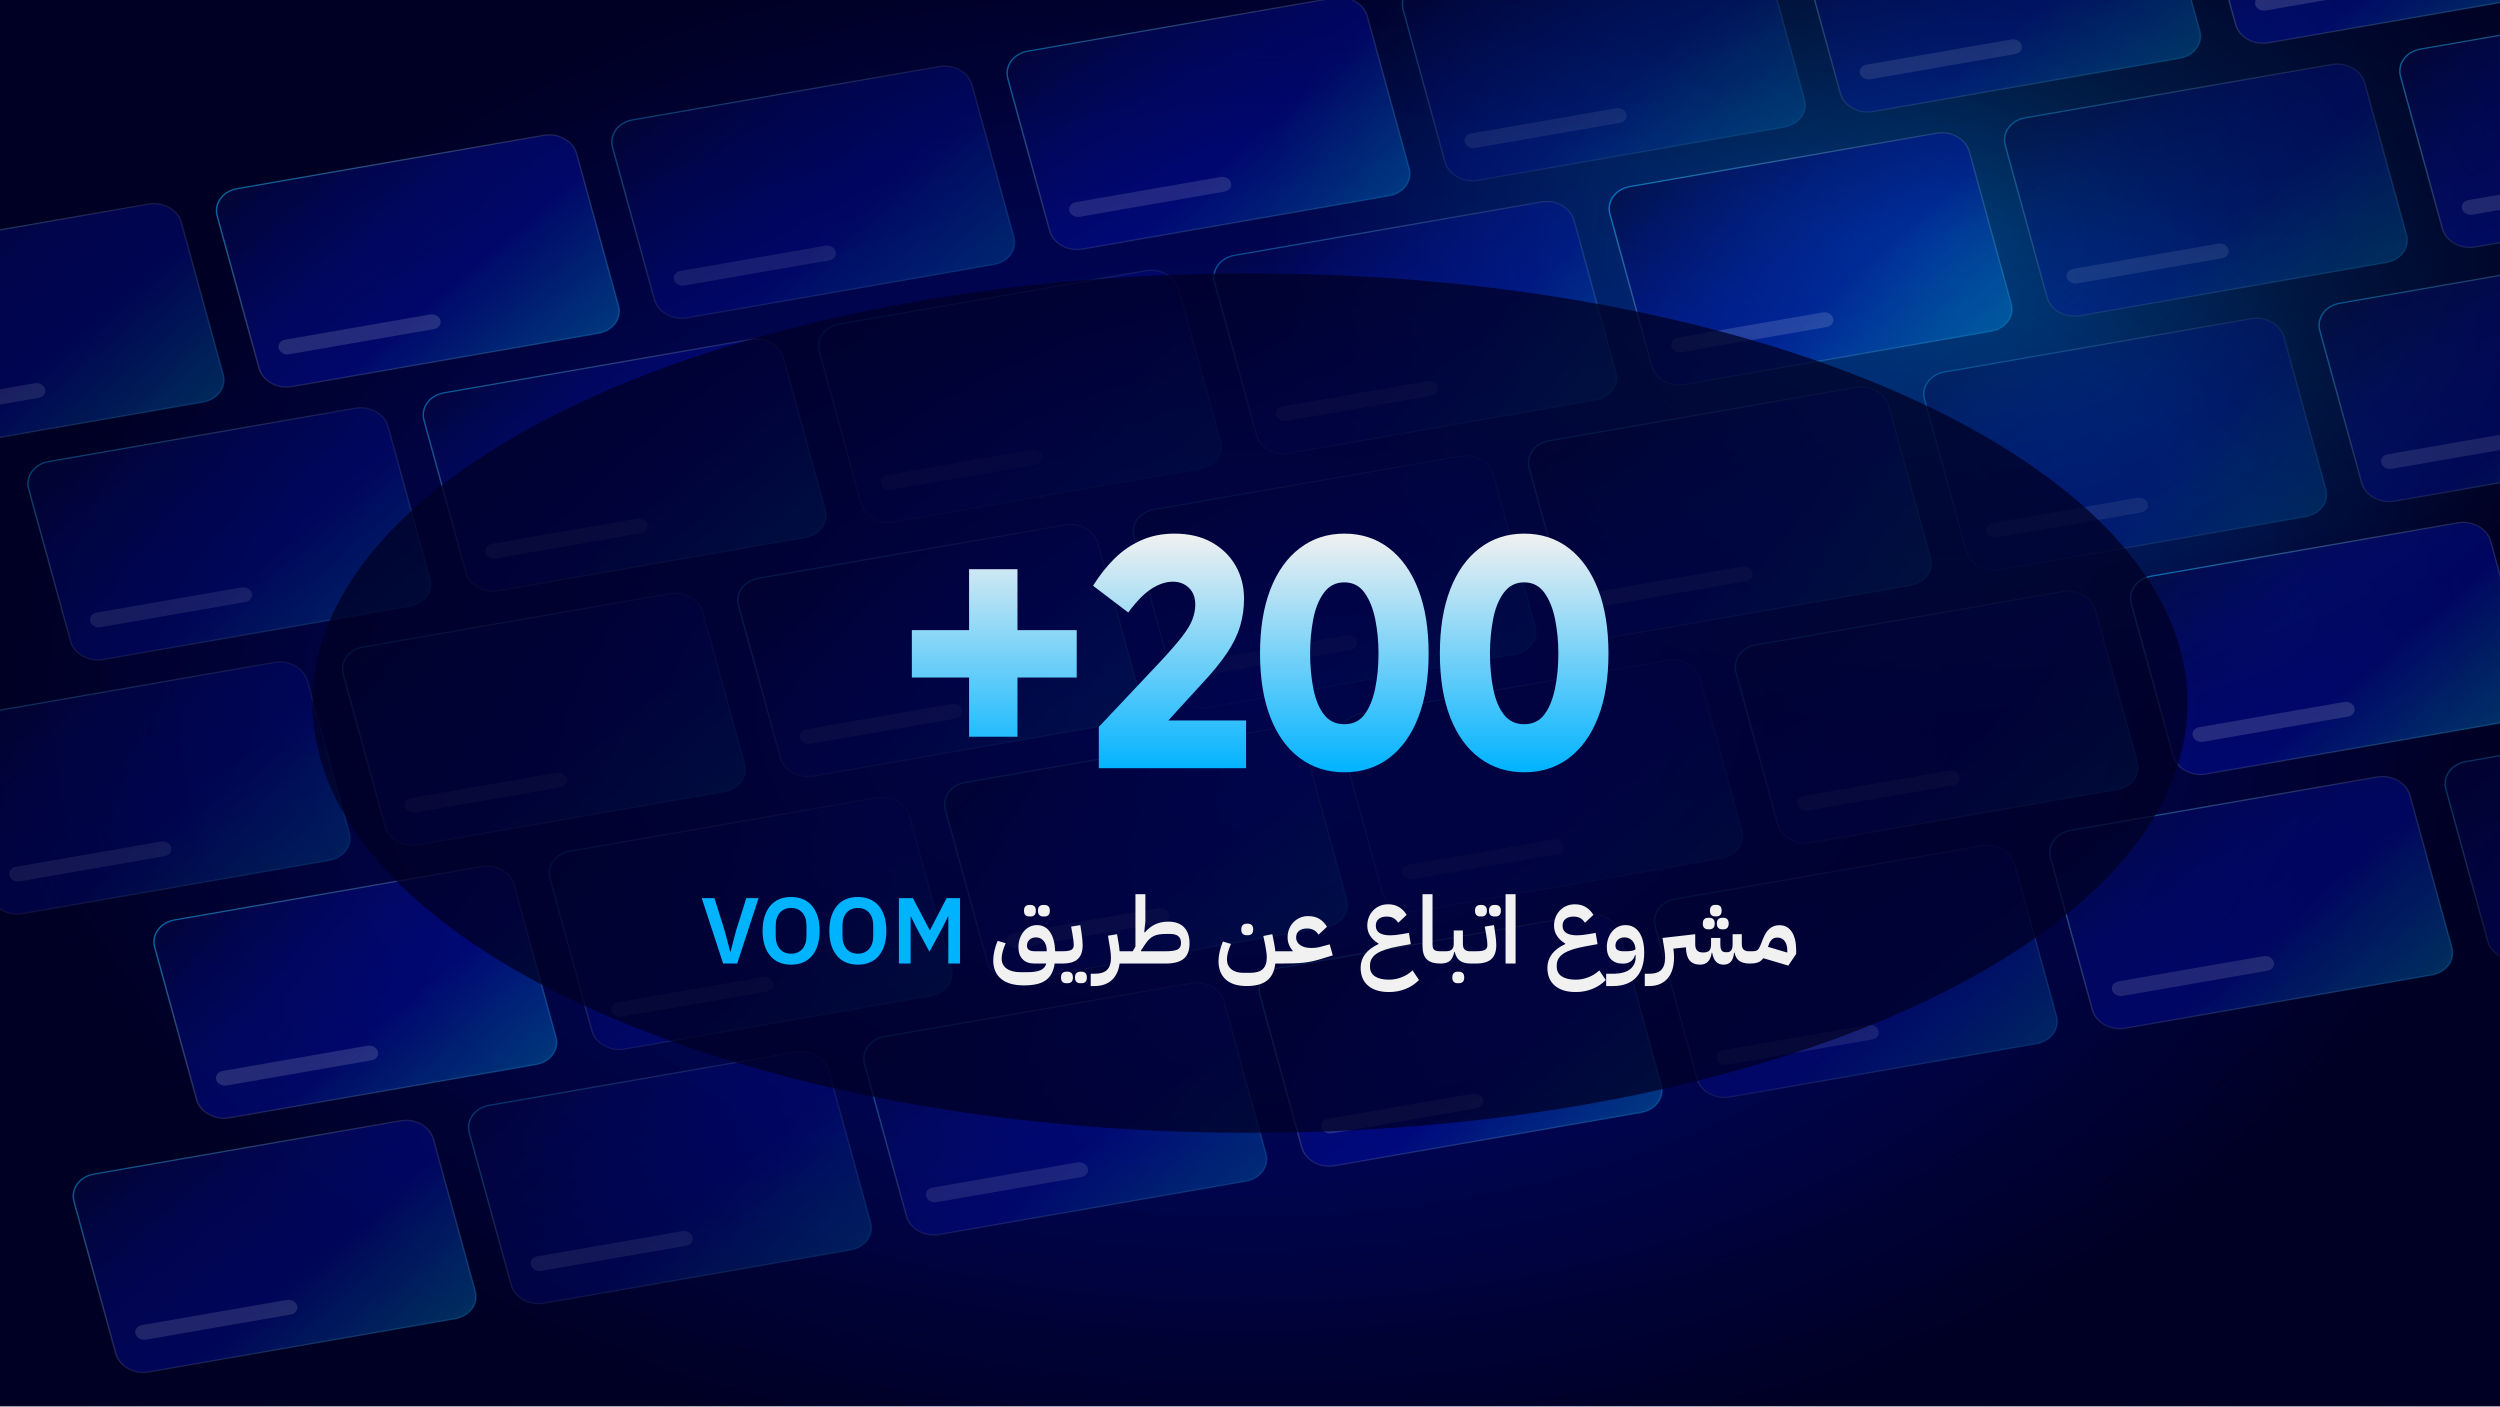
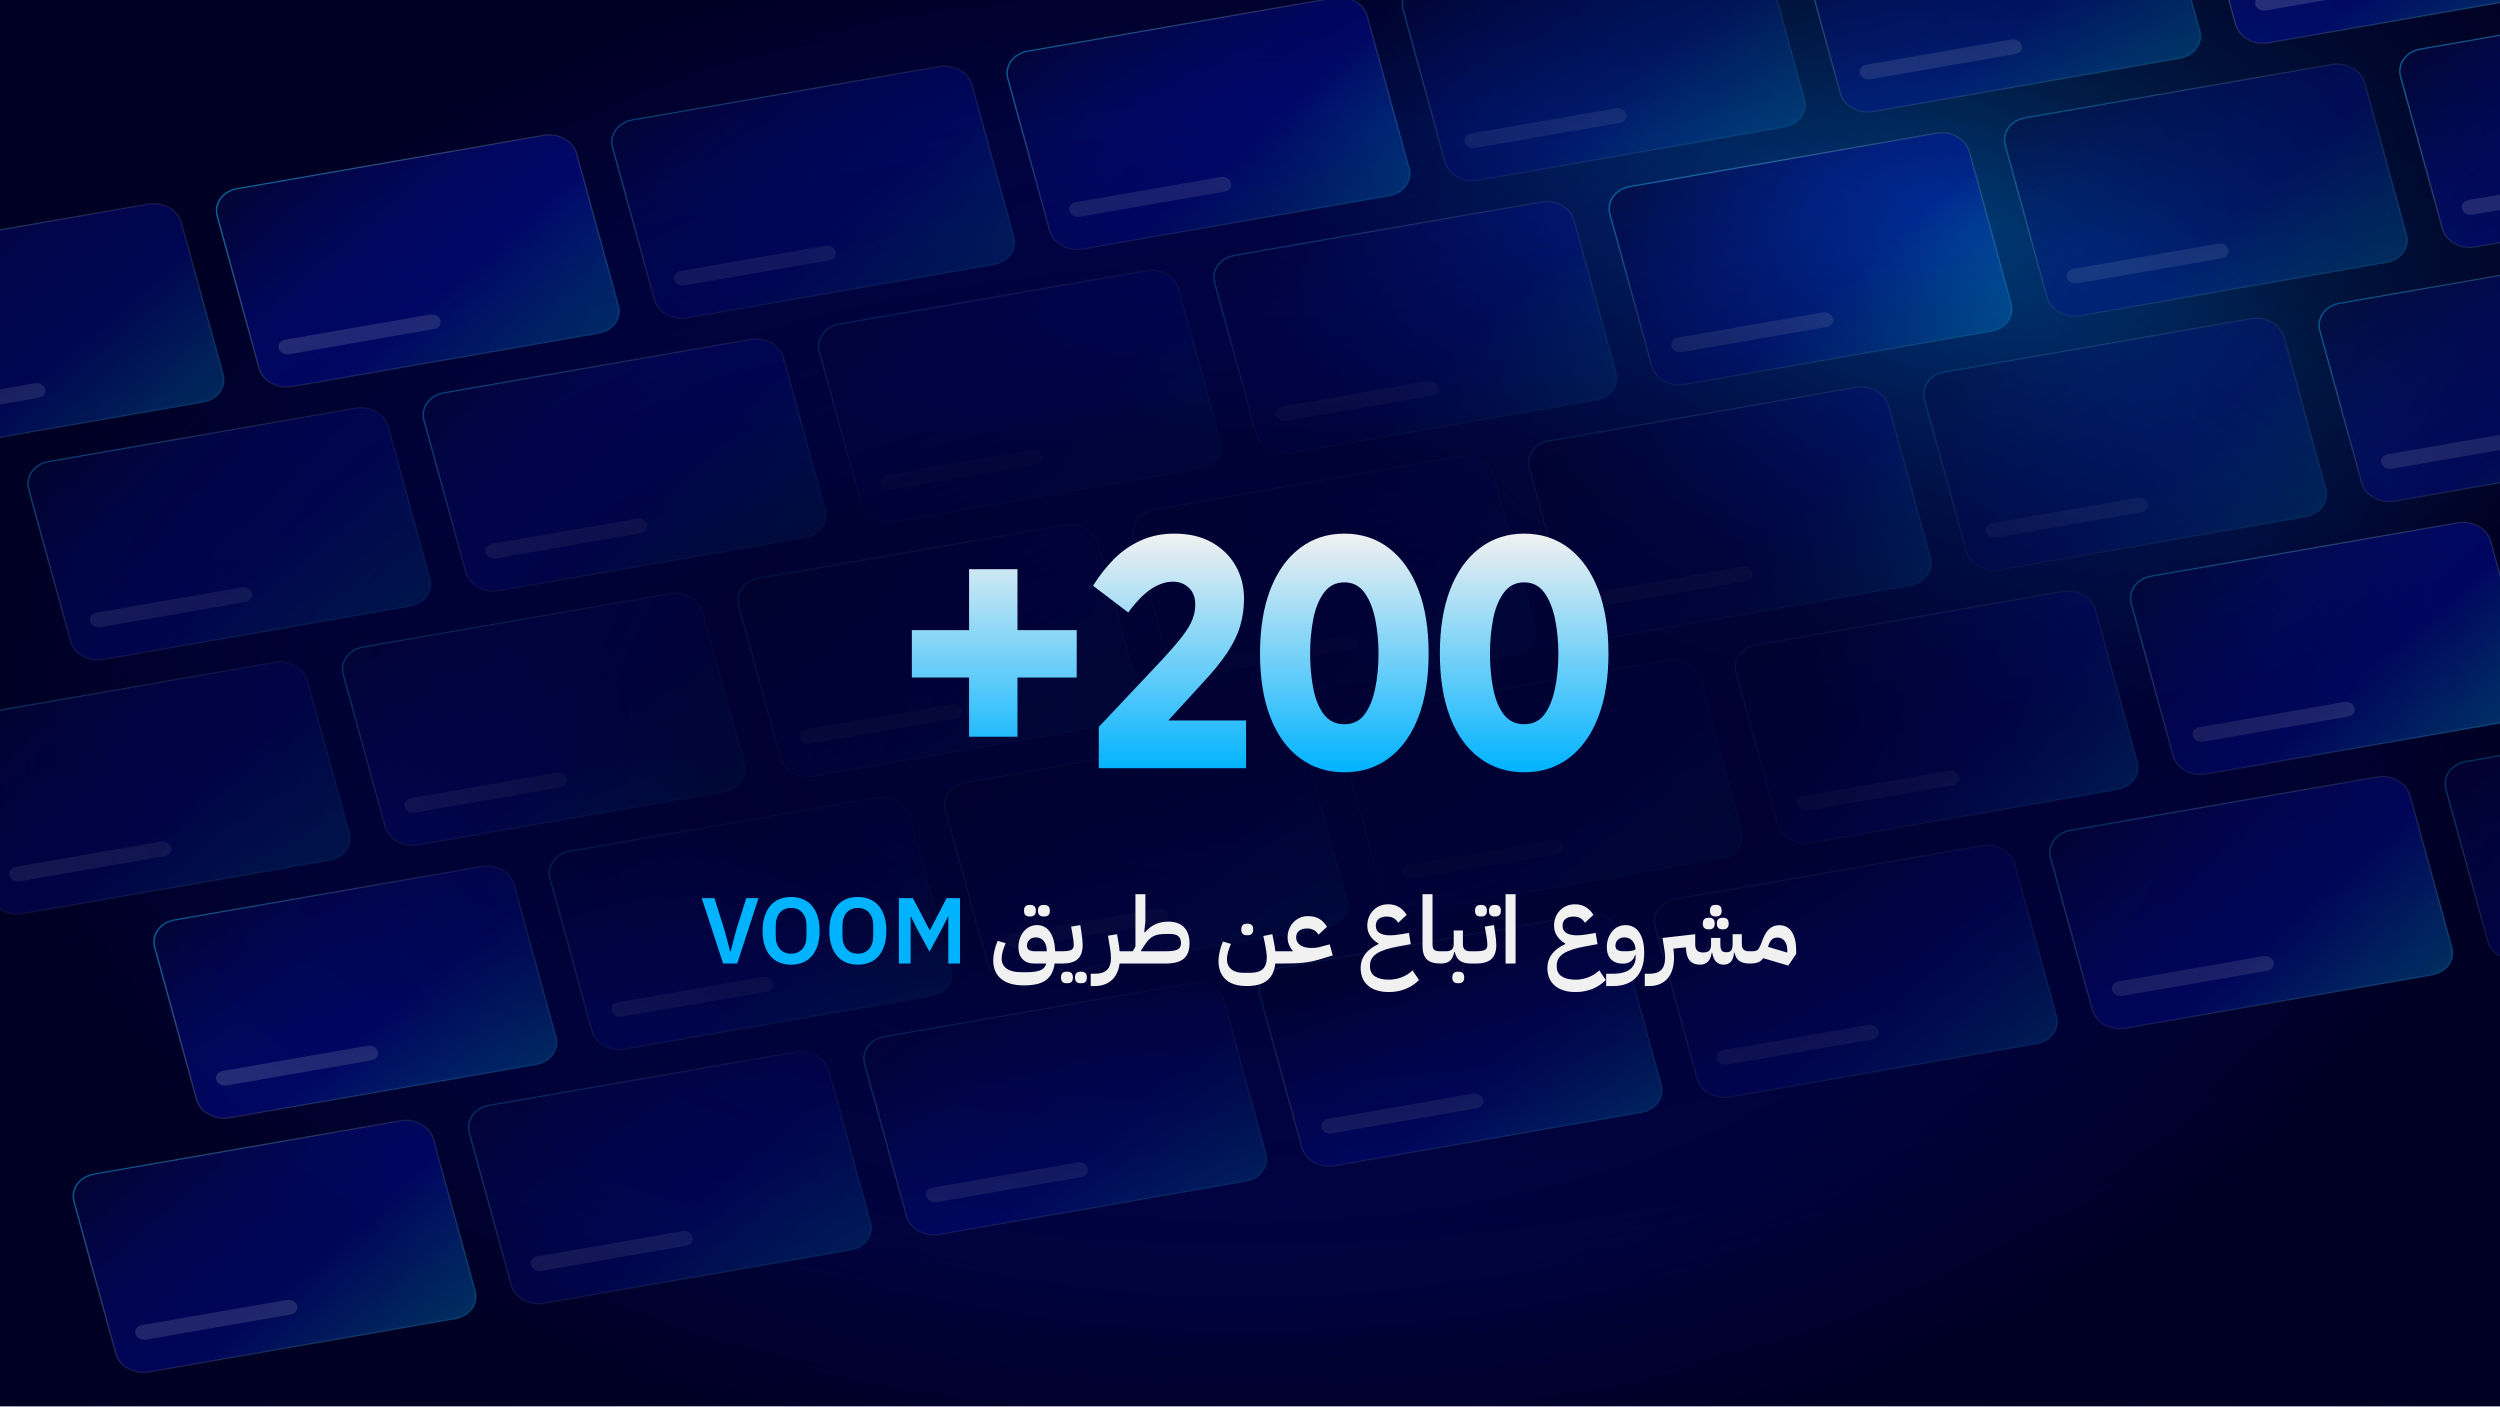
<svg xmlns="http://www.w3.org/2000/svg" width="1920" height="1080" viewBox="0 0 1920 1080">
  <defs>
    <linearGradient id="gSignature" x1="0" y1="1" x2="1" y2="0">
      <stop offset="0" stop-color="#000024" />
      <stop offset="0.55" stop-color="#0012d6" />
      <stop offset="1" stop-color="#00b3ff" />
    </linearGradient>
    <radialGradient id="gGlowBlue" cx="0.5" cy="0.5" r="0.5">
      <stop offset="0" stop-color="#0012d6" stop-opacity="0.9" />
      <stop offset="0.55" stop-color="#0012d6" stop-opacity="0.25" />
      <stop offset="1" stop-color="#0012d6" stop-opacity="0" />
    </radialGradient>
    <radialGradient id="gGlowLight" cx="0.5" cy="0.5" r="0.5">
      <stop offset="0" stop-color="#00b3ff" stop-opacity="0.75" />
      <stop offset="0.5" stop-color="#00b3ff" stop-opacity="0.18" />
      <stop offset="1" stop-color="#00b3ff" stop-opacity="0" />
    </radialGradient>
    <radialGradient id="gGlowSoftLight" cx="0.5" cy="0.5" r="0.5">
      <stop offset="0" stop-color="#00b3ff" stop-opacity="0.35" />
      <stop offset="1" stop-color="#00b3ff" stop-opacity="0" />
    </radialGradient>
    <radialGradient id="gGlowSoftBlue" cx="0.5" cy="0.5" r="0.5">
      <stop offset="0" stop-color="#0012d6" stop-opacity="0.22" />
      <stop offset="1" stop-color="#0012d6" stop-opacity="0" />
    </radialGradient>
    <radialGradient id="gVignette" cx="0.5" cy="0.5" r="0.75">
      <stop offset="0.55" stop-color="#000024" stop-opacity="0" />
      <stop offset="1" stop-color="#000024" stop-opacity="0.85" />
    </radialGradient>
    <radialGradient id="gTileGlow" cx="0.5" cy="0.5" r="0.5">
      <stop offset="0" stop-color="#00b3ff" stop-opacity="0.45" />
      <stop offset="1" stop-color="#00b3ff" stop-opacity="0" />
    </radialGradient>
    <radialGradient id="gShadow" cx="0.5" cy="0.5" r="0.5">
      <stop offset="0" stop-color="#0012d6" stop-opacity="0.16" />
      <stop offset="1" stop-color="#0012d6" stop-opacity="0" />
    </radialGradient>
    <linearGradient id="gTile" x1="0" y1="0" x2="1" y2="1">
      <stop offset="0" stop-color="#00b3ff" />
      <stop offset="1" stop-color="#0012d6" />
    </linearGradient>
    <linearGradient id="gGlassFill" x1="0" y1="0" x2="0" y2="1">
      <stop offset="0" stop-color="#f1f1f1" stop-opacity="0.10" />
      <stop offset="1" stop-color="#f1f1f1" stop-opacity="0.03" />
    </linearGradient>
    <linearGradient id="gGlassSheen" x1="0" y1="0" x2="0" y2="1">
      <stop offset="0" stop-color="#f1f1f1" stop-opacity="0.07" />
      <stop offset="1" stop-color="#f1f1f1" stop-opacity="0" />
    </linearGradient>
    <linearGradient id="gGlassStroke" x1="0" y1="0" x2="1" y2="1">
      <stop offset="0" stop-color="#00b3ff" stop-opacity="0.95" />
      <stop offset="0.5" stop-color="#f1f1f1" stop-opacity="0.18" />
      <stop offset="1" stop-color="#00b3ff" stop-opacity="0.55" />
    </linearGradient>
    <linearGradient id="gGlassStrokeLight" x1="0" y1="0" x2="1" y2="1">
      <stop offset="0" stop-color="#00b3ff" stop-opacity="0.7" />
      <stop offset="0.5" stop-color="#0012d6" stop-opacity="0.08" />
      <stop offset="1" stop-color="#00b3ff" stop-opacity="0.45" />
    </linearGradient>
    <linearGradient id="gSheenLight" x1="0" y1="0" x2="0" y2="1">
      <stop offset="0" stop-color="#ffffff" stop-opacity="0.9" />
      <stop offset="1" stop-color="#ffffff" stop-opacity="0" />
    </linearGradient>
    <linearGradient id="gTextFade" x1="0" y1="0" x2="0" y2="1">
      <stop offset="0" stop-color="#f1f1f1" />
      <stop offset="1" stop-color="#00b3ff" />
    </linearGradient>
    <linearGradient id="gStreak" x1="0" y1="0" x2="1" y2="0">
      <stop offset="0" stop-color="#00b3ff" stop-opacity="0" />
      <stop offset="0.5" stop-color="#00b3ff" stop-opacity="1" />
      <stop offset="1" stop-color="#00b3ff" stop-opacity="0" />
    </linearGradient>
    <linearGradient id="gArea" x1="0" y1="0" x2="0" y2="1">
      <stop offset="0" stop-color="#00b3ff" stop-opacity="0.45" />
      <stop offset="1" stop-color="#00b3ff" stop-opacity="0" />
    </linearGradient>
    <linearGradient id="gScreen" x1="0" y1="0" x2="1" y2="1">
      <stop offset="0" stop-color="#03063a" />
      <stop offset="0.6" stop-color="#0012d6" stop-opacity="0.55" />
      <stop offset="1" stop-color="#00b3ff" stop-opacity="0.5" />
    </linearGradient>
    <linearGradient id="gHorizon" x1="0" y1="0" x2="1" y2="0">
      <stop offset="0" stop-color="#00b3ff" stop-opacity="0" />
      <stop offset="0.5" stop-color="#00b3ff" stop-opacity="0.9" />
      <stop offset="1" stop-color="#00b3ff" stop-opacity="0" />
    </linearGradient>
  </defs>
  <g id="L01_BG">
    <g id="BG_FILL">
      <rect x="0" y="0" width="1920" height="1080" rx="0" fill="#000024" />
    </g>
    <ellipse id="GLOW_MAIN" cx="960" cy="540" rx="980" ry="620" fill="url(#gGlowBlue)" />
    <ellipse id="GLOW_ACCENT" cx="1500" cy="180" rx="520" ry="380" fill="url(#gGlowSoftLight)" />
    <g id="VIGNETTE">
      <rect x="0" y="0" width="1920" height="1080" rx="0" fill="url(#gVignette)" />
    </g>
  </g>
  <g id="L03_PROJECT_WALL">
    <g transform="matrix(0.92 -0.16 0.22 0.8 -40 150)" opacity="0.9">
      <g id="TILE">
        <rect x="-120" y="40" width="300" height="190" rx="22" fill="url(#gScreen)" stroke="url(#gGlassStroke)" stroke-width="1.2" opacity="0.51" />
        <rect x="-100" y="186" width="135.0" height="14" rx="7" fill="#f1f1f1" opacity="0.128" />
      </g>
      <g id="TILE_2">
        <rect x="210" y="40" width="300" height="190" rx="22" fill="url(#gScreen)" stroke="url(#gGlassStroke)" stroke-width="1.2" opacity="0.67" />
        <rect x="230" y="186" width="135.0" height="14" rx="7" fill="#f1f1f1" opacity="0.167" />
      </g>
      <g id="TILE_3">
        <rect x="540" y="40" width="300" height="190" rx="22" fill="url(#gScreen)" stroke="url(#gGlassStroke)" stroke-width="1.2" opacity="0.43" />
        <rect x="560" y="186" width="135.0" height="14" rx="7" fill="#f1f1f1" opacity="0.107" />
      </g>
      <g id="TILE_4">
        <rect x="870" y="40" width="300" height="190" rx="22" fill="url(#gScreen)" stroke="url(#gGlassStroke)" stroke-width="1.2" opacity="0.59" />
        <rect x="890" y="186" width="135.0" height="14" rx="7" fill="#f1f1f1" opacity="0.147" />
      </g>
      <g id="TILE_5">
        <rect x="1200" y="40" width="300" height="190" rx="22" fill="url(#gScreen)" stroke="url(#gGlassStroke)" stroke-width="1.2" opacity="0.35" />
        <rect x="1220" y="186" width="135.0" height="14" rx="7" fill="#f1f1f1" opacity="0.087" />
      </g>
      <g id="TILE_6">
        <rect x="1530" y="40" width="300" height="190" rx="22" fill="url(#gScreen)" stroke="url(#gGlassStroke)" stroke-width="1.2" opacity="0.51" />
        <rect x="1550" y="186" width="135.0" height="14" rx="7" fill="#f1f1f1" opacity="0.128" />
      </g>
      <g id="TILE_7">
        <rect x="1860" y="40" width="300" height="190" rx="22" fill="url(#gScreen)" stroke="url(#gGlassStroke)" stroke-width="1.2" opacity="0.67" />
        <rect x="1880" y="186" width="135.0" height="14" rx="7" fill="#f1f1f1" opacity="0.167" />
      </g>
      <g id="TILE_8">
        <rect x="0" y="260" width="300" height="190" rx="22" fill="url(#gScreen)" stroke="url(#gGlassStroke)" stroke-width="1.2" opacity="0.43" />
        <rect x="20" y="406" width="135.0" height="14" rx="7" fill="#f1f1f1" opacity="0.107" />
      </g>
      <g id="TILE_9">
        <rect x="330" y="260" width="300" height="190" rx="22" fill="url(#gScreen)" stroke="url(#gGlassStroke)" stroke-width="1.2" opacity="0.59" />
        <rect x="350" y="406" width="135.0" height="14" rx="7" fill="#f1f1f1" opacity="0.147" />
      </g>
      <g id="TILE_10">
        <rect x="660" y="260" width="300" height="190" rx="22" fill="url(#gScreen)" stroke="url(#gGlassStroke)" stroke-width="1.2" opacity="0.35" />
        <rect x="680" y="406" width="135.0" height="14" rx="7" fill="#f1f1f1" opacity="0.087" />
      </g>
      <g id="TILE_11">
        <rect x="990" y="260" width="300" height="190" rx="22" fill="url(#gScreen)" stroke="url(#gGlassStroke)" stroke-width="1.2" opacity="0.51" />
        <rect x="1010" y="406" width="135.0" height="14" rx="7" fill="#f1f1f1" opacity="0.128" />
      </g>
      <g id="TILE_12">
        <rect x="1320" y="260" width="300" height="190" rx="22" fill="url(#gScreen)" stroke="url(#gGlassStroke)" stroke-width="1.2" opacity="0.67" />
        <rect x="1340" y="406" width="135.0" height="14" rx="7" fill="#f1f1f1" opacity="0.167" />
      </g>
      <g id="TILE_13">
        <rect x="1650" y="260" width="300" height="190" rx="22" fill="url(#gScreen)" stroke="url(#gGlassStroke)" stroke-width="1.2" opacity="0.43" />
        <rect x="1670" y="406" width="135.0" height="14" rx="7" fill="#f1f1f1" opacity="0.107" />
      </g>
      <g id="TILE_14">
        <rect x="1980" y="260" width="300" height="190" rx="22" fill="url(#gScreen)" stroke="url(#gGlassStroke)" stroke-width="1.2" opacity="0.59" />
        <rect x="2000" y="406" width="135.0" height="14" rx="7" fill="#f1f1f1" opacity="0.147" />
      </g>
      <g id="TILE_15">
        <rect x="-120" y="480" width="300" height="190" rx="22" fill="url(#gScreen)" stroke="url(#gGlassStroke)" stroke-width="1.2" opacity="0.35" />
        <rect x="-100" y="626" width="135.0" height="14" rx="7" fill="#f1f1f1" opacity="0.087" />
      </g>
      <g id="TILE_16">
        <rect x="210" y="480" width="300" height="190" rx="22" fill="url(#gScreen)" stroke="url(#gGlassStroke)" stroke-width="1.2" opacity="0.51" />
        <rect x="230" y="626" width="135.0" height="14" rx="7" fill="#f1f1f1" opacity="0.128" />
      </g>
      <g id="TILE_17">
        <rect x="540" y="480" width="300" height="190" rx="22" fill="url(#gScreen)" stroke="url(#gGlassStroke)" stroke-width="1.2" opacity="0.67" />
        <rect x="560" y="626" width="135.0" height="14" rx="7" fill="#f1f1f1" opacity="0.167" />
      </g>
      <g id="TILE_18">
        <rect x="870" y="480" width="300" height="190" rx="22" fill="url(#gScreen)" stroke="url(#gGlassStroke)" stroke-width="1.2" opacity="0.43" />
        <rect x="890" y="626" width="135.0" height="14" rx="7" fill="#f1f1f1" opacity="0.107" />
      </g>
      <g id="TILE_19">
        <rect x="1200" y="480" width="300" height="190" rx="22" fill="url(#gScreen)" stroke="url(#gGlassStroke)" stroke-width="1.2" opacity="0.59" />
        <rect x="1220" y="626" width="135.0" height="14" rx="7" fill="#f1f1f1" opacity="0.147" />
      </g>
      <g id="TILE_20">
        <rect x="1530" y="480" width="300" height="190" rx="22" fill="url(#gScreen)" stroke="url(#gGlassStroke)" stroke-width="1.2" opacity="0.35" />
        <rect x="1550" y="626" width="135.0" height="14" rx="7" fill="#f1f1f1" opacity="0.087" />
      </g>
      <g id="TILE_21">
        <rect x="1860" y="480" width="300" height="190" rx="22" fill="url(#gScreen)" stroke="url(#gGlassStroke)" stroke-width="1.2" opacity="0.51" />
        <rect x="1880" y="626" width="135.0" height="14" rx="7" fill="#f1f1f1" opacity="0.128" />
      </g>
      <g id="TILE_22">
        <rect x="0" y="700" width="300" height="190" rx="22" fill="url(#gScreen)" stroke="url(#gGlassStroke)" stroke-width="1.2" opacity="0.67" />
        <rect x="20" y="846" width="135.0" height="14" rx="7" fill="#f1f1f1" opacity="0.167" />
      </g>
      <g id="TILE_23">
        <rect x="330" y="700" width="300" height="190" rx="22" fill="url(#gScreen)" stroke="url(#gGlassStroke)" stroke-width="1.2" opacity="0.43" />
        <rect x="350" y="846" width="135.0" height="14" rx="7" fill="#f1f1f1" opacity="0.107" />
      </g>
      <g id="TILE_24">
        <rect x="660" y="700" width="300" height="190" rx="22" fill="url(#gScreen)" stroke="url(#gGlassStroke)" stroke-width="1.2" opacity="0.59" />
        <rect x="680" y="846" width="135.0" height="14" rx="7" fill="#f1f1f1" opacity="0.147" />
      </g>
      <g id="TILE_25">
        <rect x="990" y="700" width="300" height="190" rx="22" fill="url(#gScreen)" stroke="url(#gGlassStroke)" stroke-width="1.2" opacity="0.35" />
        <rect x="1010" y="846" width="135.0" height="14" rx="7" fill="#f1f1f1" opacity="0.087" />
      </g>
      <g id="TILE_26">
        <rect x="1320" y="700" width="300" height="190" rx="22" fill="url(#gScreen)" stroke="url(#gGlassStroke)" stroke-width="1.2" opacity="0.51" />
        <rect x="1340" y="846" width="135.0" height="14" rx="7" fill="#f1f1f1" opacity="0.128" />
      </g>
      <g id="TILE_27">
        <rect x="1650" y="700" width="300" height="190" rx="22" fill="url(#gScreen)" stroke="url(#gGlassStroke)" stroke-width="1.2" opacity="0.67" />
        <rect x="1670" y="846" width="135.0" height="14" rx="7" fill="#f1f1f1" opacity="0.167" />
      </g>
      <g id="TILE_28">
        <rect x="1980" y="700" width="300" height="190" rx="22" fill="url(#gScreen)" stroke="url(#gGlassStroke)" stroke-width="1.2" opacity="0.43" />
        <rect x="2000" y="846" width="135.0" height="14" rx="7" fill="#f1f1f1" opacity="0.107" />
      </g>
      <g id="TILE_29">
        <rect x="-120" y="920" width="300" height="190" rx="22" fill="url(#gScreen)" stroke="url(#gGlassStroke)" stroke-width="1.2" opacity="0.59" />
        <rect x="-100" y="1066" width="135.0" height="14" rx="7" fill="#f1f1f1" opacity="0.147" />
      </g>
      <g id="TILE_30">
        <rect x="210" y="920" width="300" height="190" rx="22" fill="url(#gScreen)" stroke="url(#gGlassStroke)" stroke-width="1.2" opacity="0.35" />
        <rect x="230" y="1066" width="135.0" height="14" rx="7" fill="#f1f1f1" opacity="0.087" />
      </g>
      <g id="TILE_31">
        <rect x="540" y="920" width="300" height="190" rx="22" fill="url(#gScreen)" stroke="url(#gGlassStroke)" stroke-width="1.2" opacity="0.51" />
        <rect x="560" y="1066" width="135.0" height="14" rx="7" fill="#f1f1f1" opacity="0.128" />
      </g>
      <g id="TILE_32">
        <rect x="870" y="920" width="300" height="190" rx="22" fill="url(#gScreen)" stroke="url(#gGlassStroke)" stroke-width="1.2" opacity="0.67" />
        <rect x="890" y="1066" width="135.0" height="14" rx="7" fill="#f1f1f1" opacity="0.167" />
      </g>
      <g id="TILE_33">
        <rect x="1200" y="920" width="300" height="190" rx="22" fill="url(#gScreen)" stroke="url(#gGlassStroke)" stroke-width="1.2" opacity="0.43" />
        <rect x="1220" y="1066" width="135.0" height="14" rx="7" fill="#f1f1f1" opacity="0.107" />
      </g>
      <g id="TILE_34">
        <rect x="1530" y="920" width="300" height="190" rx="22" fill="url(#gScreen)" stroke="url(#gGlassStroke)" stroke-width="1.2" opacity="0.59" />
        <rect x="1550" y="1066" width="135.0" height="14" rx="7" fill="#f1f1f1" opacity="0.147" />
      </g>
      <g id="TILE_35">
        <rect x="1860" y="920" width="300" height="190" rx="22" fill="url(#gScreen)" stroke="url(#gGlassStroke)" stroke-width="1.2" opacity="0.35" />
        <rect x="1880" y="1066" width="135.0" height="14" rx="7" fill="#f1f1f1" opacity="0.087" />
      </g>
    </g>
  </g>
  <g id="L04_SCRIM">
-     <ellipse cx="960" cy="540" rx="720" ry="330" fill="#000024" opacity="0.75" />
+     <defs>
+       <radialGradient id="gScrim" cx="50%" cy="50%" r="50%">
+         <stop offset="0" stop-color="#000024" stop-opacity="0.92" />
+         <stop offset="0.45" stop-color="#000024" stop-opacity="0.8" />
+         <stop offset="0.75" stop-color="#000024" stop-opacity="0.35" />
+         <stop offset="1" stop-color="#000024" stop-opacity="0" />
+       </radialGradient>
+     </defs>
+     <ellipse cx="960" cy="545" rx="980" ry="470" fill="url(#gScrim)" />
  </g>
  <g id="L05_COUNTER">
    <g id="TXT__200" data-text="+200" data-font="Gabarito" data-weight="700" data-size="260.0" data-x="960.0" data-y="590.0" data-anchor="middle" data-fill="url(#gTextFade)" data-ls="-8.0" data-rtl="0">
      <g id="TXT__200__w01_200">
        <path d="M744.24 565.82V437.12H781.42V565.82ZM700.3 520.32V483.92H826.92V520.32Z M955.42 459.74Q955.42 470.66 952.43 480.8Q949.44 490.94 942.29 501.6Q935.14 512.26 922.66 525.52L881.58 570.5L877.16 553.34H956.98V590.0H843.88V558.28L890.68 508.62Q901.6 496.92 907.58 489.25Q913.56 481.58 915.77 475.73Q917.98 469.88 917.98 464.42Q917.98 456.1 913.04 451.42Q908.1 446.74 900.82 446.74Q892.76 446.74 884.31 452.2Q875.86 457.66 866.5 470.4L839.46 449.86Q846.74 438.16 855.71 429.19Q864.68 420.22 876.25 415.02Q887.82 409.82 901.86 409.82Q918.76 409.82 930.72 416.58Q942.68 423.34 949.05 434.65Q955.42 445.96 955.42 459.74Z M1032.44 593.12Q1012.94 593.12 998.25 582.2Q983.56 571.28 975.63 550.87Q967.7 530.46 967.7 501.86Q967.7 473.26 975.63 452.72Q983.56 432.18 998.25 421.0Q1012.94 409.82 1032.44 409.82Q1052.2 409.82 1066.76 421.0Q1081.32 432.18 1089.25 452.72Q1097.18 473.26 1097.18 501.86Q1097.18 530.46 1089.25 550.87Q1081.32 571.28 1066.76 582.2Q1052.2 593.12 1032.44 593.12ZM1032.44 556.2Q1042.32 556.2 1047.91 548.79Q1053.5 541.38 1056.1 528.9Q1058.7 516.42 1058.7 501.86Q1058.7 488.34 1056.23 475.86Q1053.76 463.38 1048.04 455.32Q1042.32 447.26 1032.44 447.26Q1022.56 447.26 1016.71 455.32Q1010.86 463.38 1008.52 475.86Q1006.18 488.34 1006.18 501.86Q1006.18 516.42 1008.65 528.9Q1011.12 541.38 1016.84 548.79Q1022.56 556.2 1032.44 556.2Z M1170.56 593.12Q1151.06 593.12 1136.37 582.2Q1121.68 571.28 1113.75 550.87Q1105.82 530.46 1105.82 501.86Q1105.82 473.26 1113.75 452.72Q1121.68 432.18 1136.37 421.0Q1151.06 409.82 1170.56 409.82Q1190.32 409.82 1204.88 421.0Q1219.44 432.18 1227.37 452.72Q1235.3 473.26 1235.3 501.86Q1235.3 530.46 1227.37 550.87Q1219.44 571.28 1204.88 582.2Q1190.32 593.12 1170.56 593.12ZM1170.56 556.2Q1180.44 556.2 1186.03 548.79Q1191.62 541.38 1194.22 528.9Q1196.82 516.42 1196.82 501.86Q1196.82 488.34 1194.35 475.86Q1191.88 463.38 1186.16 455.32Q1180.44 447.26 1170.56 447.26Q1160.68 447.26 1154.83 455.32Q1148.98 463.38 1146.64 475.86Q1144.3 488.34 1144.3 501.86Q1144.3 516.42 1146.77 528.9Q1149.24 541.38 1154.96 548.79Q1160.68 556.2 1170.56 556.2Z" fill="url(#gTextFade)" />
      </g>
    </g>
  </g>
  <g id="L10_HEADLINE">
    <g id="TXT_مشروع_اتباع_عن_طريق_VOOM" data-text="مشروع اتباع عن طريق VOOM" data-font="IBM Plex Sans Arabic" data-weight="600" data-size="72.0" data-x="960.0" data-y="740.0" data-anchor="middle" data-fill="#f1f1f1" data-ls="0.0" data-rtl="1">
      <g id="TXT_مشروع_اتباع_عن_طريق_VOOM__w01_مشروع">
        <path d="M1210.128 761.888Q1199.904 761.888 1194.144 757.028Q1188.384 752.168 1188.384 743.24Q1188.384 737.48 1191.768 732.872Q1195.152 728.264 1202.136 725.024V724.664Q1193.496 719.408 1193.496 710.912Q1193.496 707.6 1194.612 704.648Q1195.728 701.696 1197.816 699.428Q1199.904 697.16 1202.856 695.828Q1205.808 694.496 1209.48 694.496Q1214.448 694.496 1217.976 696.692Q1221.504 698.888 1223.736 702.632L1217.256 708.68Q1215.6 706.16 1213.512 705.044Q1211.424 703.928 1208.4 703.928Q1204.512 703.928 1202.28 705.764Q1200.048 707.6 1200.048 710.984Q1200.048 714.728 1202.928 716.528Q1205.808 718.328 1211.136 718.328Q1214.736 718.328 1219.632 717.464L1225.464 716.456L1226.904 725.096L1217.472 726.824Q1206.096 728.84 1200.84 732.296Q1195.584 735.752 1195.584 741.368V742.376Q1195.584 747.344 1199.436 749.864Q1203.288 752.384 1210.128 752.384Q1215.096 752.384 1219.848 750.548Q1224.6 748.712 1228.272 745.256L1233.24 752.672Q1228.704 757.208 1222.8 759.548Q1216.896 761.888 1210.128 761.888Z M1233.528 747.848H1238.28Q1247.496 747.848 1251.816 744.428Q1256.136 741.008 1256.136 735.32V733.52H1255.704Q1254.696 736.832 1252.284 738.452Q1249.872 740.072 1246.344 740.072Q1240.512 740.072 1237.272 736.76Q1234.032 733.448 1234.032 727.472Q1234.032 723.872 1235.112 720.776Q1236.192 717.68 1238.1 715.376Q1240.008 713.072 1242.636 711.776Q1245.264 710.48 1248.36 710.48Q1255.128 710.48 1258.944 716.096Q1262.76 721.712 1262.76 731.72Q1262.76 737.768 1261.248 742.484Q1259.736 747.2 1256.712 750.512Q1253.688 753.824 1249.188 755.552Q1244.688 757.28 1238.784 757.28H1233.528ZM1248.36 730.568Q1251.312 730.568 1253.148 730.244Q1254.984 729.92 1256.064 729.128Q1255.92 724.952 1253.544 722.432Q1251.168 719.912 1247.568 719.912Q1244.472 719.912 1242.564 721.712Q1240.656 723.512 1240.656 726.248Q1240.656 728.552 1242.24 729.56Q1243.824 730.568 1246.848 730.568Z M1263.192 747.848H1266.504Q1273.056 747.848 1275.936 744.752Q1278.816 741.656 1278.816 735.608Q1278.816 733.808 1278.6 731.828Q1278.384 729.848 1278.024 727.76L1276.8 720.344L1301.928 717.464V725.168Q1301.928 728.48 1303.404 729.992Q1304.88 731.504 1308.048 731.504Q1311.288 731.504 1312.692 730.1Q1314.096 728.696 1314.096 725.168V720.344H1321.224V725.168Q1321.224 728.408 1322.16 729.848Q1323.096 731.288 1325.4 731.288H1326.408Q1328.496 731.288 1329.576 729.848Q1330.656 728.408 1330.656 725.168V717.464H1337.712V725.168Q1337.712 730.568 1343.112 730.568H1345.848V738.056L1343.904 740.0Q1338.648 740.0 1335.84 738.02Q1333.032 736.04 1332.168 731.72H1331.736Q1331.304 736.472 1329.252 738.668Q1327.2 740.864 1323.744 740.864Q1316.472 740.864 1314.96 731.72H1314.6Q1313.304 740.864 1305.6 740.864Q1300.272 740.792 1297.572 737.552Q1294.872 734.312 1294.8 727.544L1285.152 728.552Q1285.44 730.568 1285.548 732.296Q1285.656 734.024 1285.656 735.392Q1285.656 740.216 1284.504 744.212Q1283.352 748.208 1280.976 751.124Q1278.6 754.04 1275.0 755.66Q1271.4 757.28 1266.576 757.28H1263.192ZM1322.448 713.72Q1320.792 713.72 1319.676 712.676Q1318.56 711.632 1318.56 709.328Q1318.56 706.952 1319.676 705.908Q1320.792 704.864 1322.448 704.864H1323.744Q1325.4 704.864 1326.516 705.908Q1327.632 706.952 1327.632 709.328Q1327.632 711.632 1326.516 712.676Q1325.4 713.72 1323.744 713.72ZM1311.72 713.72Q1309.992 713.72 1308.876 712.676Q1307.76 711.632 1307.76 709.328Q1307.76 706.952 1308.876 705.908Q1309.992 704.864 1311.72 704.864H1312.944Q1314.672 704.864 1315.788 705.908Q1316.904 706.952 1316.904 709.328Q1316.904 711.632 1315.788 712.676Q1314.672 713.72 1312.944 713.72ZM1317.12 703.784Q1315.392 703.784 1314.312 702.74Q1313.232 701.696 1313.232 699.392Q1313.232 697.088 1314.312 696.008Q1315.392 694.928 1317.12 694.928H1318.344Q1320.072 694.928 1321.152 696.008Q1322.232 697.088 1322.232 699.392Q1322.232 701.696 1321.152 702.74Q1320.072 703.784 1318.344 703.784Z M1354.2 735.896Q1352.544 738.2 1350.168 739.1Q1347.792 740.0 1343.904 740.0V732.512L1345.848 730.568Q1348.584 730.568 1349.808 729.56Q1351.032 728.552 1351.968 726.104L1353.984 721.064Q1354.848 718.832 1356.0 716.888Q1357.152 714.944 1358.664 713.54Q1360.176 712.136 1362.12 711.344Q1364.064 710.552 1366.584 710.552Q1372.848 710.552 1376.16 715.736Q1379.472 720.92 1379.472 730.064V732.584L1373.424 741.584ZM1357.8 727.184 1372.632 731.576V730.064Q1372.632 725.312 1370.58 722.684Q1368.528 720.056 1365.072 720.056Q1362.552 720.056 1360.968 721.424Q1359.384 722.792 1358.448 725.384Z" fill="#f1f1f1" />
      </g>
      <g id="TXT_مشروع_اتباع_عن_طريق_VOOM__w02_اتباع">
        <path d="M1066.704 761.888Q1056.48 761.888 1050.72 757.028Q1044.96 752.168 1044.96 743.24Q1044.96 737.48 1048.344 732.872Q1051.728 728.264 1058.712 725.024V724.664Q1050.072 719.408 1050.072 710.912Q1050.072 707.6 1051.188 704.648Q1052.304 701.696 1054.392 699.428Q1056.48 697.16 1059.432 695.828Q1062.384 694.496 1066.056 694.496Q1071.024 694.496 1074.552 696.692Q1078.08 698.888 1080.312 702.632L1073.832 708.68Q1072.176 706.16 1070.088 705.044Q1068 703.928 1064.976 703.928Q1061.088 703.928 1058.856 705.764Q1056.624 707.6 1056.624 710.984Q1056.624 714.728 1059.504 716.528Q1062.384 718.328 1067.712 718.328Q1071.312 718.328 1076.208 717.464L1082.04 716.456L1083.48 725.096L1074.048 726.824Q1062.672 728.84 1057.416 732.296Q1052.16 735.752 1052.16 741.368V742.376Q1052.16 747.344 1056.012 749.864Q1059.864 752.384 1066.704 752.384Q1071.672 752.384 1076.424 750.548Q1081.176 748.712 1084.848 745.256L1089.816 752.672Q1085.28 757.208 1079.376 759.548Q1073.472 761.888 1066.704 761.888Z M1106.304 740.0Q1099.176 740.0 1095.828 736.832Q1092.48 733.664 1092.48 726.32V686.72H1100.184V725.312Q1100.184 728.408 1101.516 729.488Q1102.848 730.568 1106.088 730.568H1108.32V738.056L1106.376 740.0Z M1106.376 732.512 1108.32 730.568H1110.552Q1116.456 730.568 1116.456 725.168V714.584H1123.512V725.168Q1123.512 730.568 1128.912 730.568H1131.648V738.056L1129.704 740.0Q1124.16 740.0 1121.208 737.84Q1118.256 735.68 1117.248 731.072H1116.888Q1115.952 735.824 1113.54 737.912Q1111.128 740.0 1106.376 740.0ZM1119.336 755.12Q1117.608 755.12 1116.492 754.076Q1115.376 753.032 1115.376 750.728Q1115.376 748.352 1116.492 747.308Q1117.608 746.264 1119.336 746.264H1120.56Q1122.288 746.264 1123.404 747.308Q1124.52 748.352 1124.52 750.728Q1124.52 753.032 1123.404 754.076Q1122.288 755.12 1120.56 755.12Z M1129.704 732.512 1131.648 730.568H1133.448Q1138.488 730.568 1140.396 729.524Q1142.304 728.48 1142.304 725.744Q1142.304 724.592 1142.124 722.828Q1141.944 721.064 1141.44 718.112L1140.288 711.632L1147.344 710.48L1148.352 716.96Q1148.712 719.408 1148.928 721.748Q1149.144 724.088 1149.144 725.744Q1149.144 733.088 1145.4 736.544Q1141.656 740.0 1133.448 740.0H1129.704ZM1147.488 703.856Q1145.76 703.856 1144.644 702.812Q1143.528 701.768 1143.528 699.464Q1143.528 697.088 1144.644 696.044Q1145.76 695.0 1147.488 695.0H1148.712Q1150.44 695.0 1151.556 696.044Q1152.672 697.088 1152.672 699.464Q1152.672 701.768 1151.556 702.812Q1150.44 703.856 1148.712 703.856ZM1136.76 703.856Q1135.032 703.856 1133.916 702.812Q1132.8 701.768 1132.8 699.464Q1132.8 697.088 1133.916 696.044Q1135.032 695.0 1136.76 695.0H1137.984Q1139.712 695.0 1140.828 696.044Q1141.944 697.088 1141.944 699.464Q1141.944 701.768 1140.828 702.812Q1139.712 703.856 1137.984 703.856Z M1156.272 686.72H1163.976V740.0H1156.272Z" fill="#f1f1f1" />
      </g>
      <g id="TXT_مشروع_اتباع_عن_طريق_VOOM__w03_عن">
        <path d="M957.48 757.28Q946.896 757.28 941.352 752.24Q935.808 747.2 935.808 738.056Q935.808 734.816 936.708 730.856Q937.608 726.896 939.192 723.08L945.384 724.952Q944.016 727.976 943.152 731.108Q942.288 734.24 942.288 736.616Q942.288 741.584 945.636 744.356Q948.984 747.128 954.816 747.128H960.144Q966.768 747.128 969.828 744.248Q972.888 741.368 972.888 735.248Q972.888 733.376 972.528 730.784Q972.168 728.192 971.592 725.312L970.224 718.832L977.136 717.464L978.432 723.872Q978.792 725.6 979.044 727.292Q979.296 728.984 979.44 730.568H986.064V738.056L984.12 740.0H979.44Q978.432 748.856 973.068 753.068Q967.704 757.28 957.48 757.28ZM957.264 718.256Q955.536 718.256 954.42 717.212Q953.304 716.168 953.304 713.864Q953.304 711.488 954.42 710.444Q955.536 709.4 957.264 709.4H958.488Q960.216 709.4 961.332 710.444Q962.448 711.488 962.448 713.864Q962.448 716.168 961.332 717.212Q960.216 718.256 958.488 718.256Z M984.12 732.512 986.064 730.568H992.832V730.208Q991.032 728.264 989.952 725.6Q988.872 722.936 988.872 719.912Q988.872 716.456 990.06 713.468Q991.248 710.48 993.372 708.284Q995.496 706.088 998.34 704.828Q1001.184 703.568 1004.496 703.568Q1009.824 703.568 1013.316 705.728Q1016.808 707.888 1019.112 711.776L1012.632 717.824Q1010.976 715.304 1008.852 714.188Q1006.728 713.072 1003.92 713.072Q999.888 713.072 997.656 714.872Q995.424 716.672 995.424 719.912Q995.424 723.656 998.592 725.852Q1001.76 728.048 1007.16 728.048Q1008.96 728.048 1010.904 727.796Q1012.848 727.544 1014.576 727.04L1021.2 725.24L1023.576 733.736L1013.352 736.832Q1010.112 737.768 1007.196 738.38Q1004.28 738.992 1001.004 739.352Q997.728 739.712 993.66 739.856Q989.592 740.0 984.12 740.0Z" fill="#f1f1f1" />
      </g>
      <g id="TXT_مشروع_اتباع_عن_طريق_VOOM__w04_طريق">
        <path d="M786.336 756.776Q774.816 756.776 768.804 751.736Q762.792 746.696 762.792 737.48Q762.792 734.24 763.692 730.28Q764.592 726.32 766.176 722.576L772.368 724.376Q771 727.4 770.136 730.532Q769.272 733.664 769.272 736.112Q769.272 741.08 773.088 743.852Q776.904 746.624 783.672 746.624H789Q795.768 746.624 799.188 745.076Q802.608 743.528 803.544 740.0H794.4Q788.568 740.0 785.364 736.688Q782.16 733.376 782.16 727.472Q782.16 723.872 783.24 720.776Q784.32 717.68 786.228 715.376Q788.136 713.072 790.728 711.776Q793.32 710.48 796.416 710.48Q802.752 710.48 806.388 715.772Q810.024 721.064 810.384 730.568H813.984V738.056L812.04 740.0H809.952Q809.304 744.536 807.612 747.704Q805.92 750.872 803.076 752.888Q800.232 754.904 796.092 755.84Q791.952 756.776 786.336 756.776ZM788.712 726.248Q788.712 728.552 790.296 729.56Q791.88 730.568 794.904 730.568H803.904V730.28Q803.904 725.528 801.6 722.72Q799.296 719.912 795.624 719.912Q792.528 719.912 790.62 721.712Q788.712 723.512 788.712 726.248ZM801.096 703.856Q799.368 703.856 798.252 702.812Q797.136 701.768 797.136 699.464Q797.136 697.088 798.252 696.044Q799.368 695.0 801.096 695.0H802.32Q804.048 695.0 805.164 696.044Q806.28 697.088 806.28 699.464Q806.28 701.768 805.164 702.812Q804.048 703.856 802.32 703.856ZM790.368 703.856Q788.64 703.856 787.524 702.812Q786.408 701.768 786.408 699.464Q786.408 697.088 787.524 696.044Q788.64 695.0 790.368 695.0H791.592Q793.32 695.0 794.436 696.044Q795.552 697.088 795.552 699.464Q795.552 701.768 794.436 702.812Q793.32 703.856 791.592 703.856Z M812.04 732.512 813.984 730.568H815.784Q820.824 730.568 822.732 729.524Q824.64 728.48 824.64 725.744Q824.64 724.592 824.46 722.828Q824.28 721.064 823.776 718.112L822.624 711.632L829.68 710.48L830.688 716.96Q831.048 719.408 831.264 721.748Q831.48 724.088 831.48 725.744Q831.48 733.088 827.736 736.544Q823.992 740.0 815.784 740.0H812.04ZM829.536 755.12Q827.808 755.12 826.692 754.076Q825.576 753.032 825.576 750.728Q825.576 748.352 826.692 747.308Q827.808 746.264 829.536 746.264H830.76Q832.488 746.264 833.604 747.308Q834.72 748.352 834.72 750.728Q834.72 753.032 833.604 754.076Q832.488 755.12 830.76 755.12ZM818.808 755.12Q817.08 755.12 815.964 754.076Q814.848 753.032 814.848 750.728Q814.848 748.352 815.964 747.308Q817.08 746.264 818.808 746.264H820.032Q821.76 746.264 822.876 747.308Q823.992 748.352 823.992 750.728Q823.992 753.032 822.876 754.076Q821.76 755.12 820.032 755.12Z M837.672 747.848H840.48Q847.392 747.848 850.344 744.716Q853.296 741.584 853.224 735.608Q853.224 733.808 853.008 731.828Q852.792 729.848 852.432 727.76L850.92 718.616L857.904 717.464L858.984 723.8Q859.632 727.4 859.848 730.568H866.544V738.056L864.6 740.0H859.848Q859.344 743.888 857.904 747.056Q856.464 750.224 854.088 752.492Q851.712 754.76 848.328 756.02Q844.944 757.28 840.552 757.28H837.672Z M878.784 715.88 879.216 716.096Q883.248 711.56 887.604 709.688Q891.96 707.816 897.216 707.816Q905.28 707.816 909.42 712.208Q913.56 716.6 913.56 724.448Q913.56 732.584 909.132 736.292Q904.704 740.0 895.272 740.0H864.6V732.512L866.544 730.568H869.928L872.016 726.968V686.72H879.648V707.456ZM895.272 730.568Q901.68 730.568 904.344 729.236Q907.008 727.904 907.008 724.232Q907.008 720.704 904.92 718.976Q902.832 717.248 898.296 717.248H896.136Q892.968 717.248 890.592 717.572Q888.216 717.896 886.236 718.796Q884.256 719.696 882.6 721.316Q880.944 722.936 879.288 725.456L876.192 730.136L876.408 730.568Z" fill="#f1f1f1" />
      </g>
      <g id="TXT_مشروع_اتباع_عن_طريق_VOOM__w05_VOOM">
        <path d="M555.36 740.0 538.944 689.744H548.664L556.368 714.224L560.832 730.928H561.048L565.44 714.224L573.144 689.744H582.576L566.16 740.0Z M607.56 740.864Q602.592 740.864 598.56 739.208Q594.528 737.552 591.684 734.24Q588.84 730.928 587.256 726.104Q585.672 721.28 585.672 714.872Q585.672 708.536 587.256 703.676Q588.84 698.816 591.684 695.504Q594.528 692.192 598.56 690.536Q602.592 688.88 607.56 688.88Q612.528 688.88 616.56 690.536Q620.592 692.192 623.472 695.504Q626.352 698.816 627.9 703.676Q629.448 708.536 629.448 714.872Q629.448 721.28 627.9 726.104Q626.352 730.928 623.472 734.24Q620.592 737.552 616.56 739.208Q612.528 740.864 607.56 740.864ZM607.56 732.44Q612.96 732.44 616.164 728.84Q619.368 725.24 619.368 718.76V710.984Q619.368 704.504 616.164 700.904Q612.96 697.304 607.56 697.304Q602.16 697.304 598.956 700.904Q595.752 704.504 595.752 710.984V718.76Q595.752 725.24 598.956 728.84Q602.16 732.44 607.56 732.44Z M658.824 740.864Q653.856 740.864 649.824 739.208Q645.792 737.552 642.948 734.24Q640.104 730.928 638.52 726.104Q636.936 721.28 636.936 714.872Q636.936 708.536 638.52 703.676Q640.104 698.816 642.948 695.504Q645.792 692.192 649.824 690.536Q653.856 688.88 658.824 688.88Q663.792 688.88 667.824 690.536Q671.856 692.192 674.736 695.504Q677.616 698.816 679.164 703.676Q680.712 708.536 680.712 714.872Q680.712 721.28 679.164 726.104Q677.616 730.928 674.736 734.24Q671.856 737.552 667.824 739.208Q663.792 740.864 658.824 740.864ZM658.824 732.44Q664.224 732.44 667.428 728.84Q670.632 725.24 670.632 718.76V710.984Q670.632 704.504 667.428 700.904Q664.224 697.304 658.824 697.304Q653.424 697.304 650.22 700.904Q647.016 704.504 647.016 710.984V718.76Q647.016 725.24 650.22 728.84Q653.424 732.44 658.824 732.44Z M728.304 703.928H728.016L724.128 711.92L713.832 730.928L703.536 711.92L699.648 703.928H699.36V740.0H690.36V689.744H701.088L713.976 714.296H714.264L727.008 689.744H737.304V740.0H728.304Z" fill="#00b3ff" />
      </g>
    </g>
  </g>
</svg>
